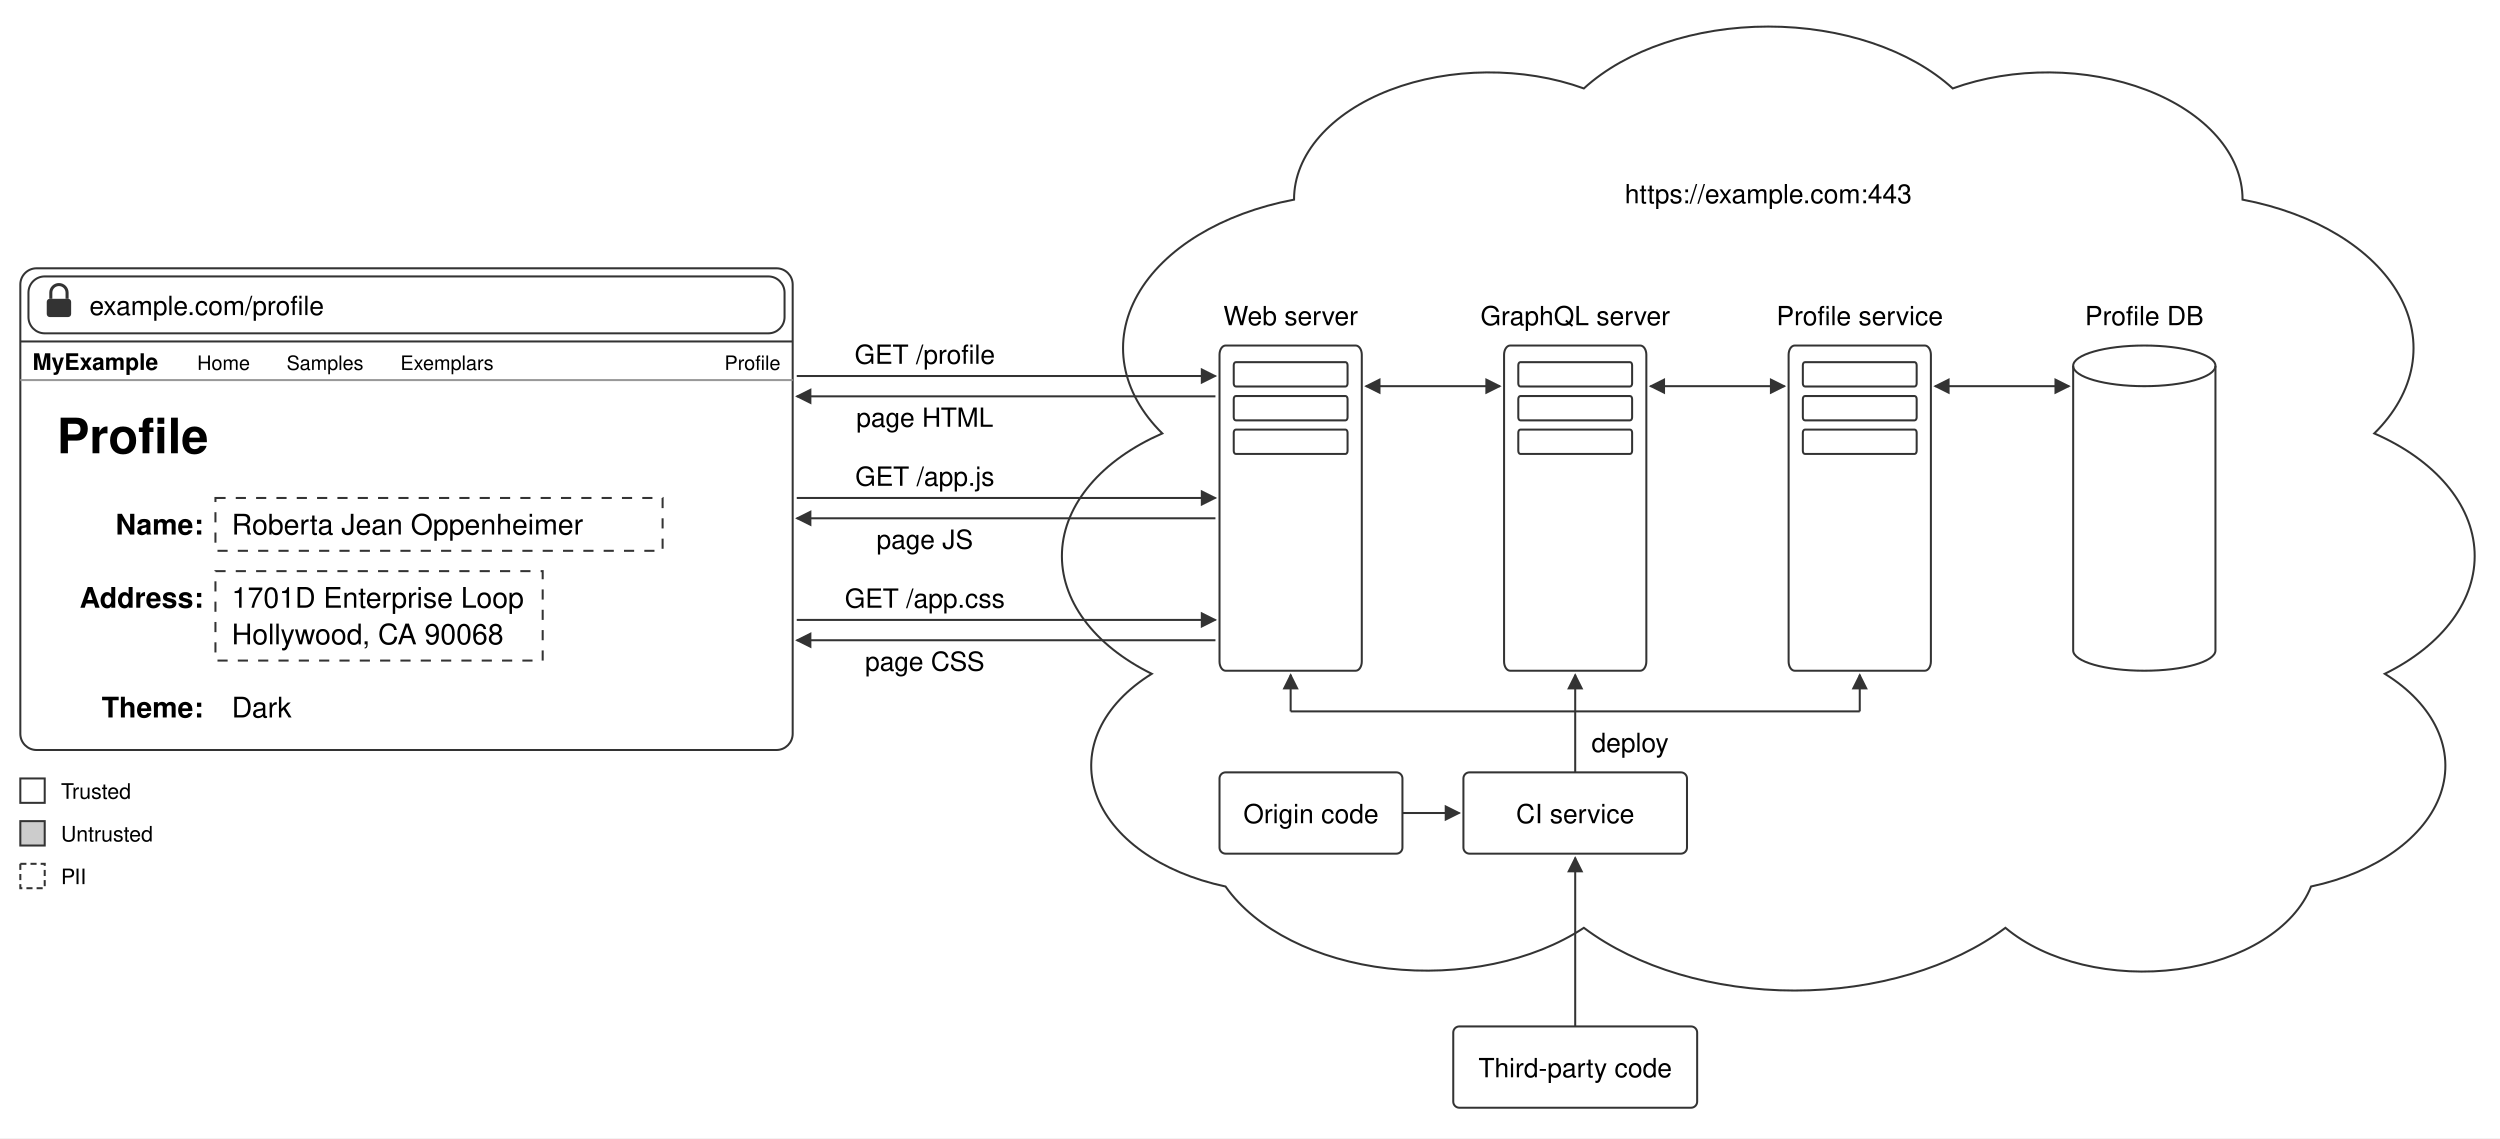
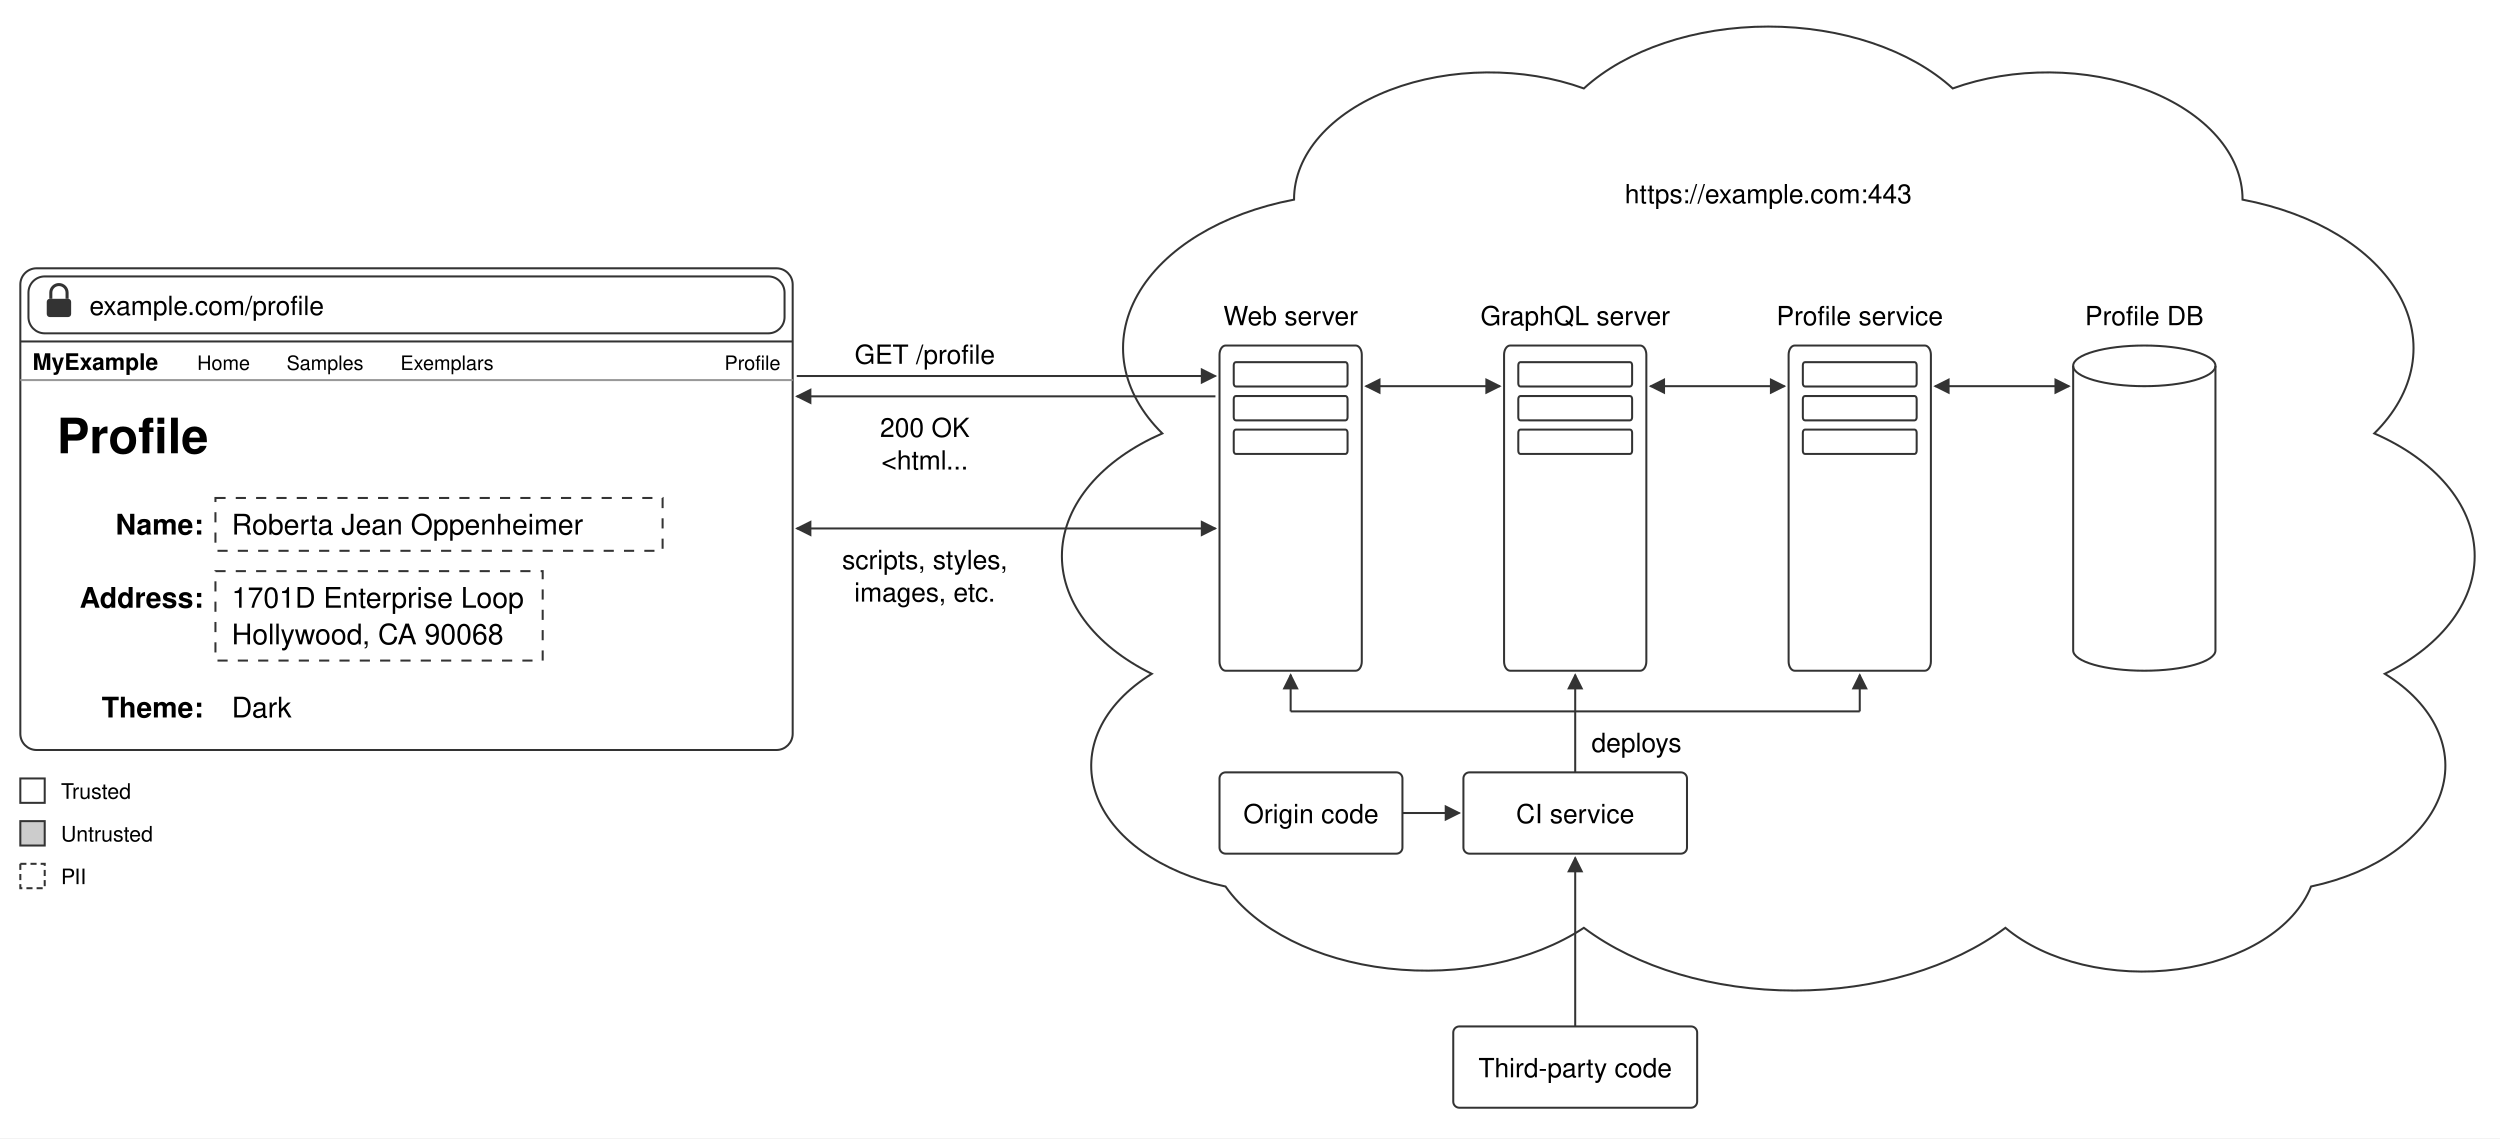
<svg xmlns="http://www.w3.org/2000/svg" width="1230" height="560" viewBox="0 0 1230 560" font-family="-apple-system, BlinkMacSystemFont, 'Segoe UI', Helvetica, Arial, sans-serif" font-size="14" fill="#000">
  <defs>
    <marker id="arrowhead" viewBox="0 0 10 10" refX="9" refY="5" markerWidth="8" markerHeight="8" orient="auto-start-reverse">
      <path d="M0,0 L10,5 L0,10 z" fill="#333" />
    </marker>
    <symbol id="lock" viewBox="0 0 12 16" overflow="visible">
      <path d="M2,7 v-3 a4,4 0 0 1 8,0 v3" fill="none" stroke="#333" stroke-width="1.5" />
      <rect y="7" width="12" height="9" rx="1.5" fill="#333" />
    </symbol>
    <symbol id="cloud" viewBox="0 0 270 222" preserveAspectRatio="none" overflow="visible">
      <path d="M32,197.1              A37,28.9 0 0 1 18,148.7              A43,33.6 0 0 1 20,94              A45,35.2 0 0 1 45,40.8              A37,28.9 0 0 1 100,15.5              A43,33.6 0 0 1 170,15.5              A37,28.9 0 0 1 225,40.8              A45,35.2 0 0 1 250,94              A43,33.6 0 0 1 252,148.7              A37,28.9 0 0 1 238,197.1              A33,25.8 0 0 1 180,206.5              A53,41.5 0 0 1 100,206.5              A42,32.9 0 0 1 32,197.1 z" fill="inherit" stroke="#333" vector-effect="non-scaling-stroke" />
    </symbol>
    <symbol id="server" viewBox="0 0 70 105.6" preserveAspectRatio="none" overflow="visible">
      <rect width="70" height="105.6" rx="3" fill="inherit" stroke="#333" vector-effect="non-scaling-stroke" />
      <rect x="7" y="5.4" width="56" height="7.9" rx="1" fill="#fff" stroke="#333" vector-effect="non-scaling-stroke" />
      <rect x="7" y="16.4" width="56" height="7.9" rx="1" fill="#fff" stroke="#333" vector-effect="non-scaling-stroke" />
      <rect x="7" y="27.3" width="56" height="7.9" rx="1" fill="#fff" stroke="#333" vector-effect="non-scaling-stroke" />
    </symbol>
    <symbol id="legend" viewBox="0 0 70 60" overflow="visible">
      <rect width="12" height="12" fill="#fff" stroke="#333" />
      <text x="20" y="10" font-size="10.5">Trusted</text>
      <rect y="21" width="12" height="12" fill="#ccc" stroke="#333" />
      <text x="20" y="31" font-size="10.5">Untrusted</text>
      <rect y="42" width="12" height="12" fill="#fff" stroke="#333" stroke-dasharray="3 2" />
      <text x="20" y="52" font-size="10.5">PII</text>
    </symbol>
    <symbol id="database" viewBox="0 0 70 160" preserveAspectRatio="none" overflow="visible">
      <path d="M0,10 A35,10 0 0 1 70,10 V150 A35,10 0 0 1 0,150 Z" fill="inherit" stroke="#333" vector-effect="non-scaling-stroke" />
      <path d="M0,10 A35,10 0 0 0 70,10" fill="none" stroke="#333" vector-effect="non-scaling-stroke" />
    </symbol>
  </defs>
  <rect width="1230" height="560" fill="#fff" />
  <g transform="translate(0,122)">
    <rect x="10" y="10" width="380" height="237" rx="8" fill="#fff" stroke="#333" />
    <rect x="14" y="14" width="372" height="28" rx="8" fill="#fff" stroke="#333" />
    <use href="#lock" x="23" y="18" width="12" height="16" />
    <text x="44" y="33" font-size="13">example.com/profile</text>
    <line x1="10" y1="46" x2="390" y2="46" stroke="#333" />
    <text x="16" y="60" font-size="11.25" font-weight="bold">MyExample</text>
    <text x="97" y="60" font-size="9.75">Home</text>
    <text x="141" y="60" font-size="9.75">Samples</text>
    <text x="197" y="60" font-size="9.75">Exemplars</text>
    <text x="384" y="60" font-size="9.75" text-anchor="end">Profile</text>
    <line x1="10" y1="65" x2="390" y2="65" stroke="#999" />
    <text x="28" y="101" font-size="24" font-weight="bold">Profile</text>
    <text x="100" y="141" text-anchor="end" font-weight="bold">Name:</text>
    <rect x="106" y="123" width="220" height="26" fill="#fff" stroke="#333" stroke-dasharray="5 5" />
    <text x="114" y="141">Roberta Jean Oppenheimer</text>
    <text x="100" y="177" text-anchor="end" font-weight="bold">Address:</text>
    <rect x="106" y="159" width="161" height="44" fill="#fff" stroke="#333" stroke-dasharray="5 5" />
    <text x="114" y="177">1701D Enterprise Loop<tspan x="114" dy="18">Hollywood, CA 90068</tspan>
    </text>
    <text x="100" y="231" text-anchor="end" font-weight="bold">Theme:</text>
    <text x="114" y="231">Dark</text>
  </g>
  <use href="#cloud" x="520" y="10" width="700" height="480" fill="#fff" />
  <text x="870" y="100" text-anchor="middle" font-size="13">https://example.com:443</text>
  <text x="635" y="160" text-anchor="middle" font-size="13">Web server</text>
  <text x="775" y="160" text-anchor="middle" font-size="13">GraphQL server</text>
  <text x="915" y="160" text-anchor="middle" font-size="13">Profile service</text>
  <text x="1055" y="160" text-anchor="middle" font-size="13">Profile DB</text>
  <use href="#server" x="600" y="170" width="70" height="160" fill="#fff" />
  <use href="#server" x="740" y="170" width="70" height="160" fill="#fff" />
  <use href="#server" x="880" y="170" width="70" height="160" fill="#fff" />
  <use href="#database" x="1020" y="170" width="70" height="160" fill="#fff" />
  <line x1="672" y1="190" x2="738" y2="190" stroke="#333" marker-start="url(#arrowhead)" marker-end="url(#arrowhead)" />
  <line x1="812" y1="190" x2="878" y2="190" stroke="#333" marker-start="url(#arrowhead)" marker-end="url(#arrowhead)" />
  <line x1="952" y1="190" x2="1018" y2="190" stroke="#333" marker-start="url(#arrowhead)" marker-end="url(#arrowhead)" />
  <rect x="600" y="380" width="90" height="40" rx="3" fill="#fff" stroke="#333" />
  <text x="645" y="405" text-anchor="middle" font-size="13">Origin code</text>
  <line x1="690" y1="400" x2="718" y2="400" stroke="#333" marker-end="url(#arrowhead)" />
  <rect x="720" y="380" width="110" height="40" rx="3" fill="#fff" stroke="#333" />
  <text x="775" y="405" text-anchor="middle" font-size="13">CI service</text>
  <rect x="715" y="505" width="120" height="40" rx="3" fill="#fff" stroke="#333" />
  <text x="775" y="530" text-anchor="middle" font-size="13">Third-party code</text>
  <line x1="775" y1="505" x2="775" y2="422" stroke="#333" marker-end="url(#arrowhead)" />
  <path d="M635,350 H915 M775,380 V350" fill="none" stroke="#333" />
  <line x1="635" y1="350" x2="635" y2="332" stroke="#333" marker-end="url(#arrowhead)" />
  <line x1="775" y1="350" x2="775" y2="332" stroke="#333" marker-end="url(#arrowhead)" />
  <line x1="915" y1="350" x2="915" y2="332" stroke="#333" marker-end="url(#arrowhead)" />
-   <text x="783" y="370" font-size="13">deploy</text>
+   <text x="783" y="370" font-size="13">deploys</text>
  <line x1="392" y1="185" x2="598" y2="185" stroke="#333" marker-end="url(#arrowhead)" />
  <text x="455" y="179" text-anchor="middle" font-size="13">GET /profile</text>
  <line x1="598" y1="195" x2="392" y2="195" stroke="#333" marker-end="url(#arrowhead)" />
-   <text x="455" y="210" text-anchor="middle" font-size="13">page HTML</text>
-   <line x1="392" y1="245" x2="598" y2="245" stroke="#333" marker-end="url(#arrowhead)" />
-   <text x="455" y="239" text-anchor="middle" font-size="13">GET /app.js</text>
-   <line x1="598" y1="255" x2="392" y2="255" stroke="#333" marker-end="url(#arrowhead)" />
-   <text x="455" y="270" text-anchor="middle" font-size="13">page JS</text>
-   <line x1="392" y1="305" x2="598" y2="305" stroke="#333" marker-end="url(#arrowhead)" />
-   <text x="455" y="299" text-anchor="middle" font-size="13">GET /app.css</text>
-   <line x1="598" y1="315" x2="392" y2="315" stroke="#333" marker-end="url(#arrowhead)" />
-   <text x="455" y="330" text-anchor="middle" font-size="13">page CSS</text>
+   <text x="455" y="215" text-anchor="middle" font-size="13">200 OK<tspan x="455" dy="16">&lt;html...</tspan>
+   </text>
+   <line x1="392" y1="260" x2="598" y2="260" stroke="#333" marker-start="url(#arrowhead)" marker-end="url(#arrowhead)" />
+   <text x="455" y="280" text-anchor="middle" font-size="13">scripts, styles,<tspan x="455" dy="16">images, etc.</tspan>
+   </text>
  <g transform="translate(0,122)">
    <use href="#legend" x="10" y="261" width="70" height="60" />
  </g>
</svg>
